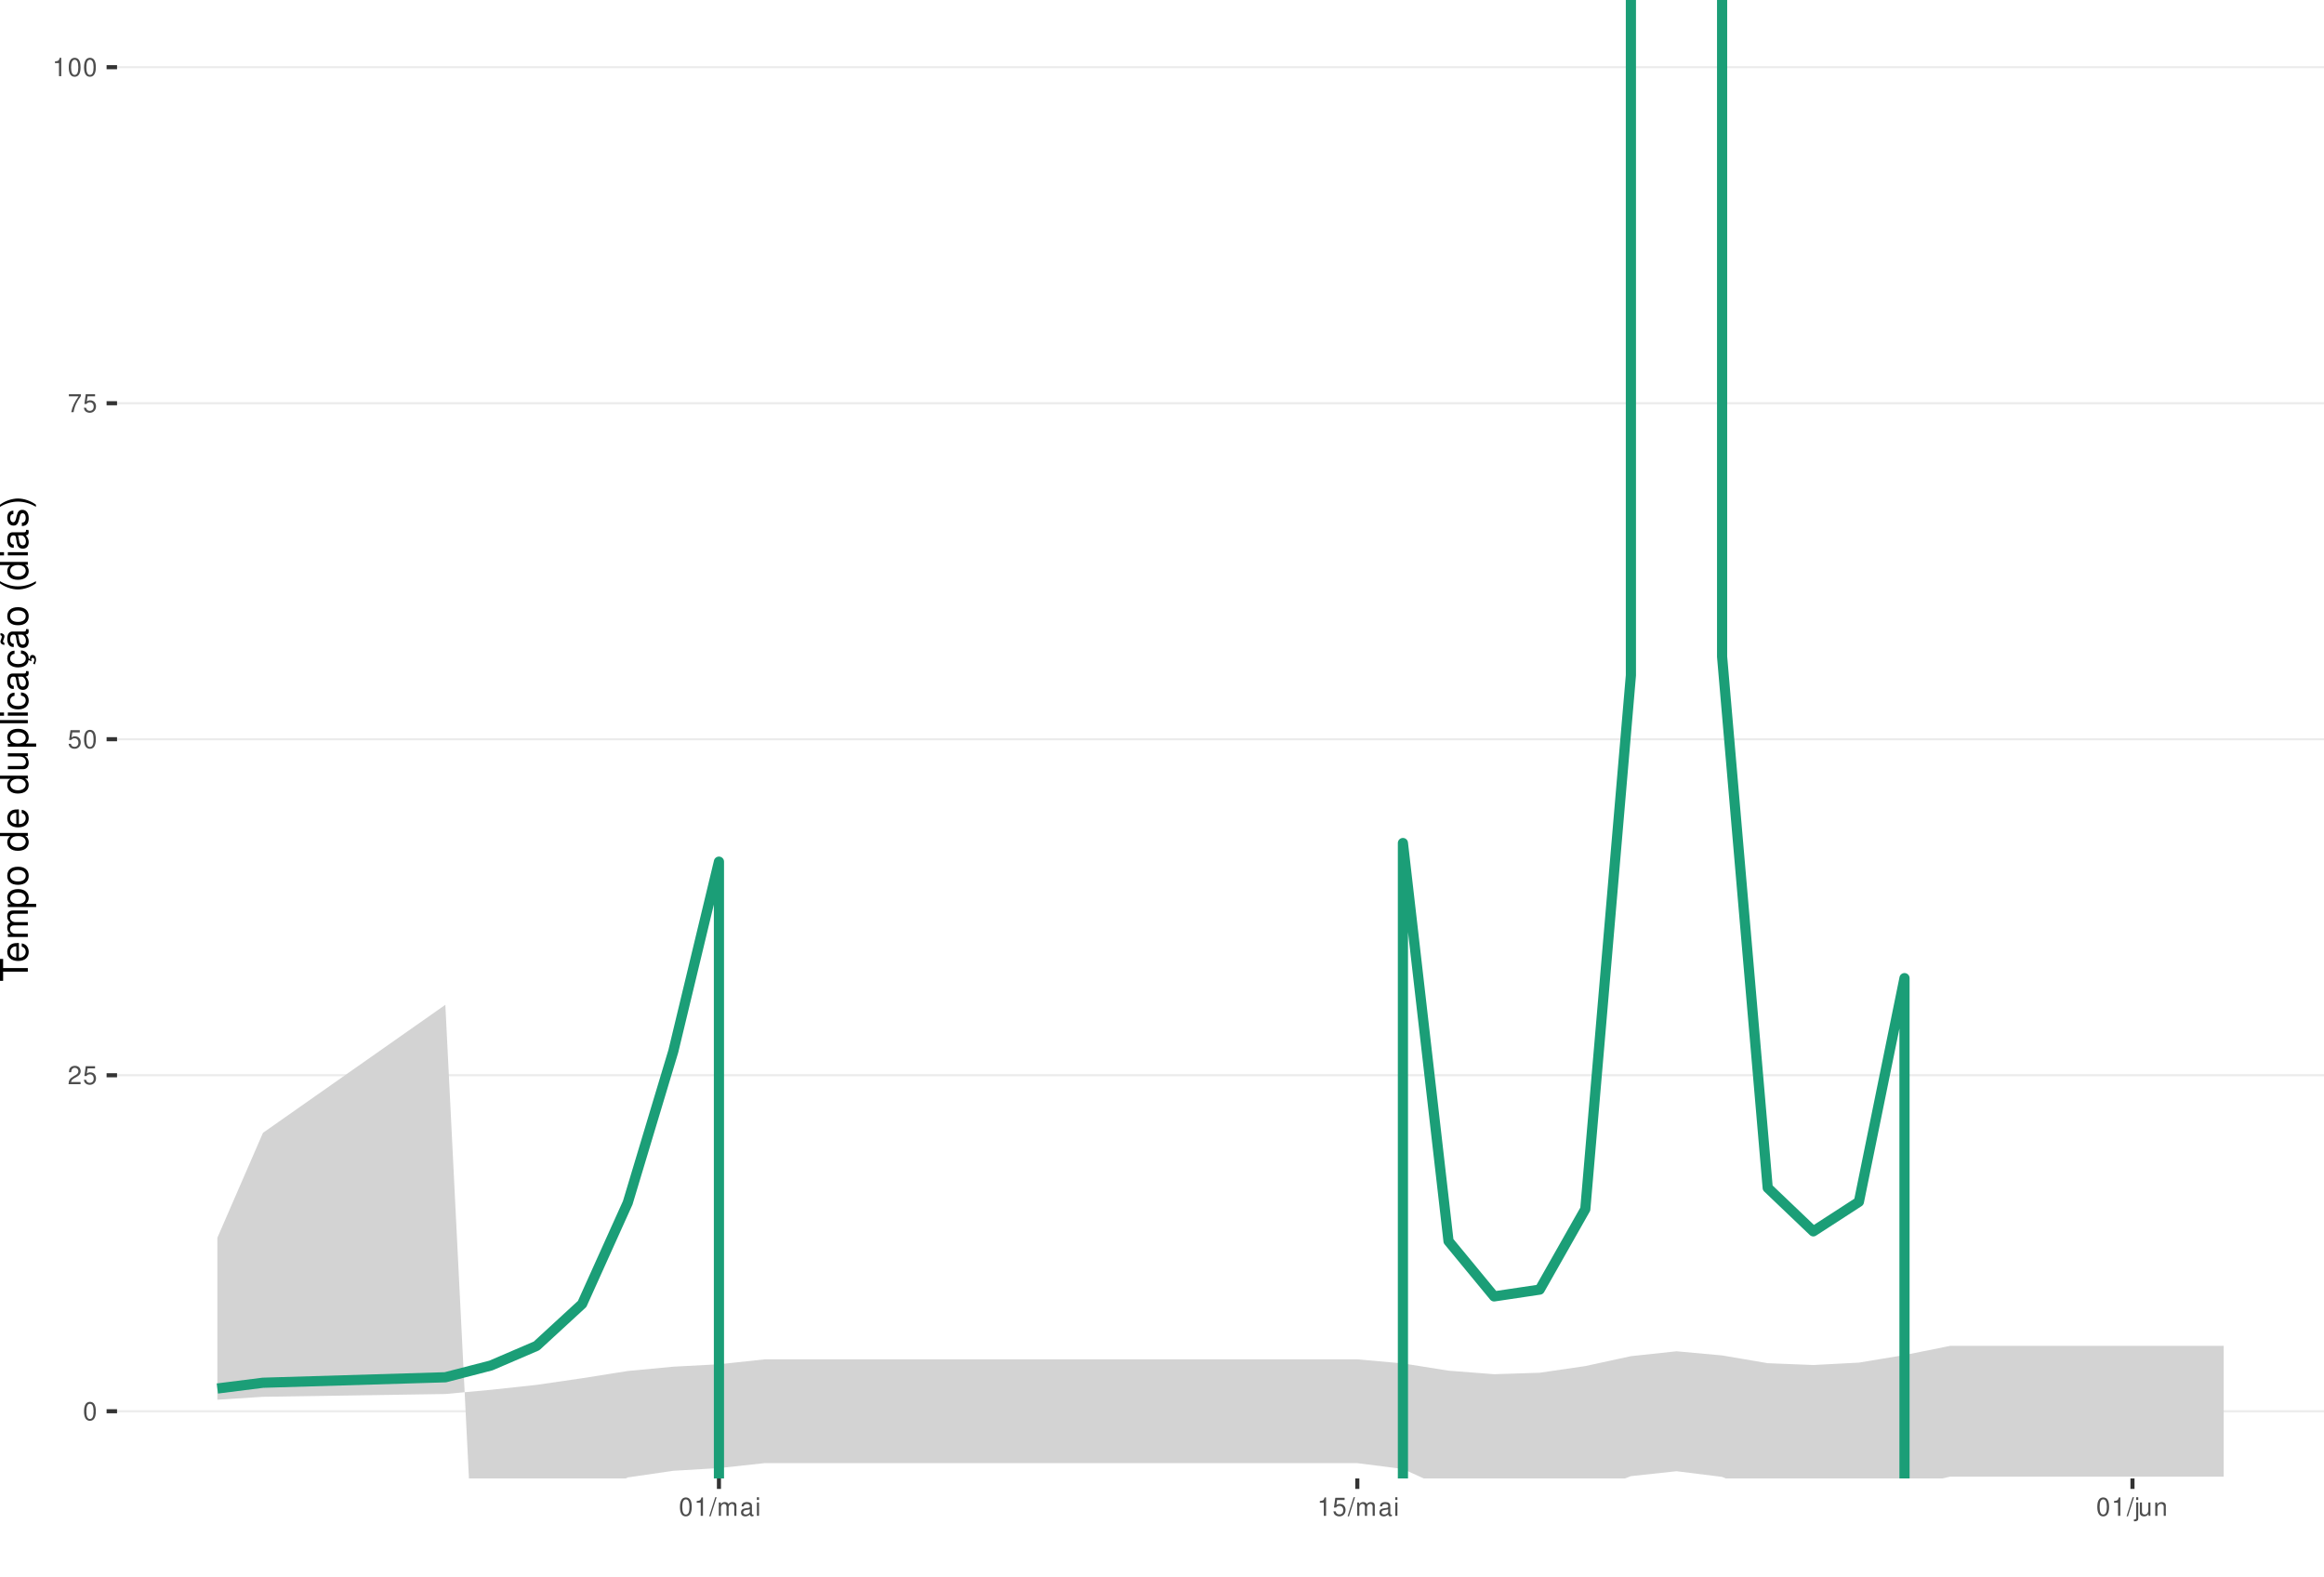
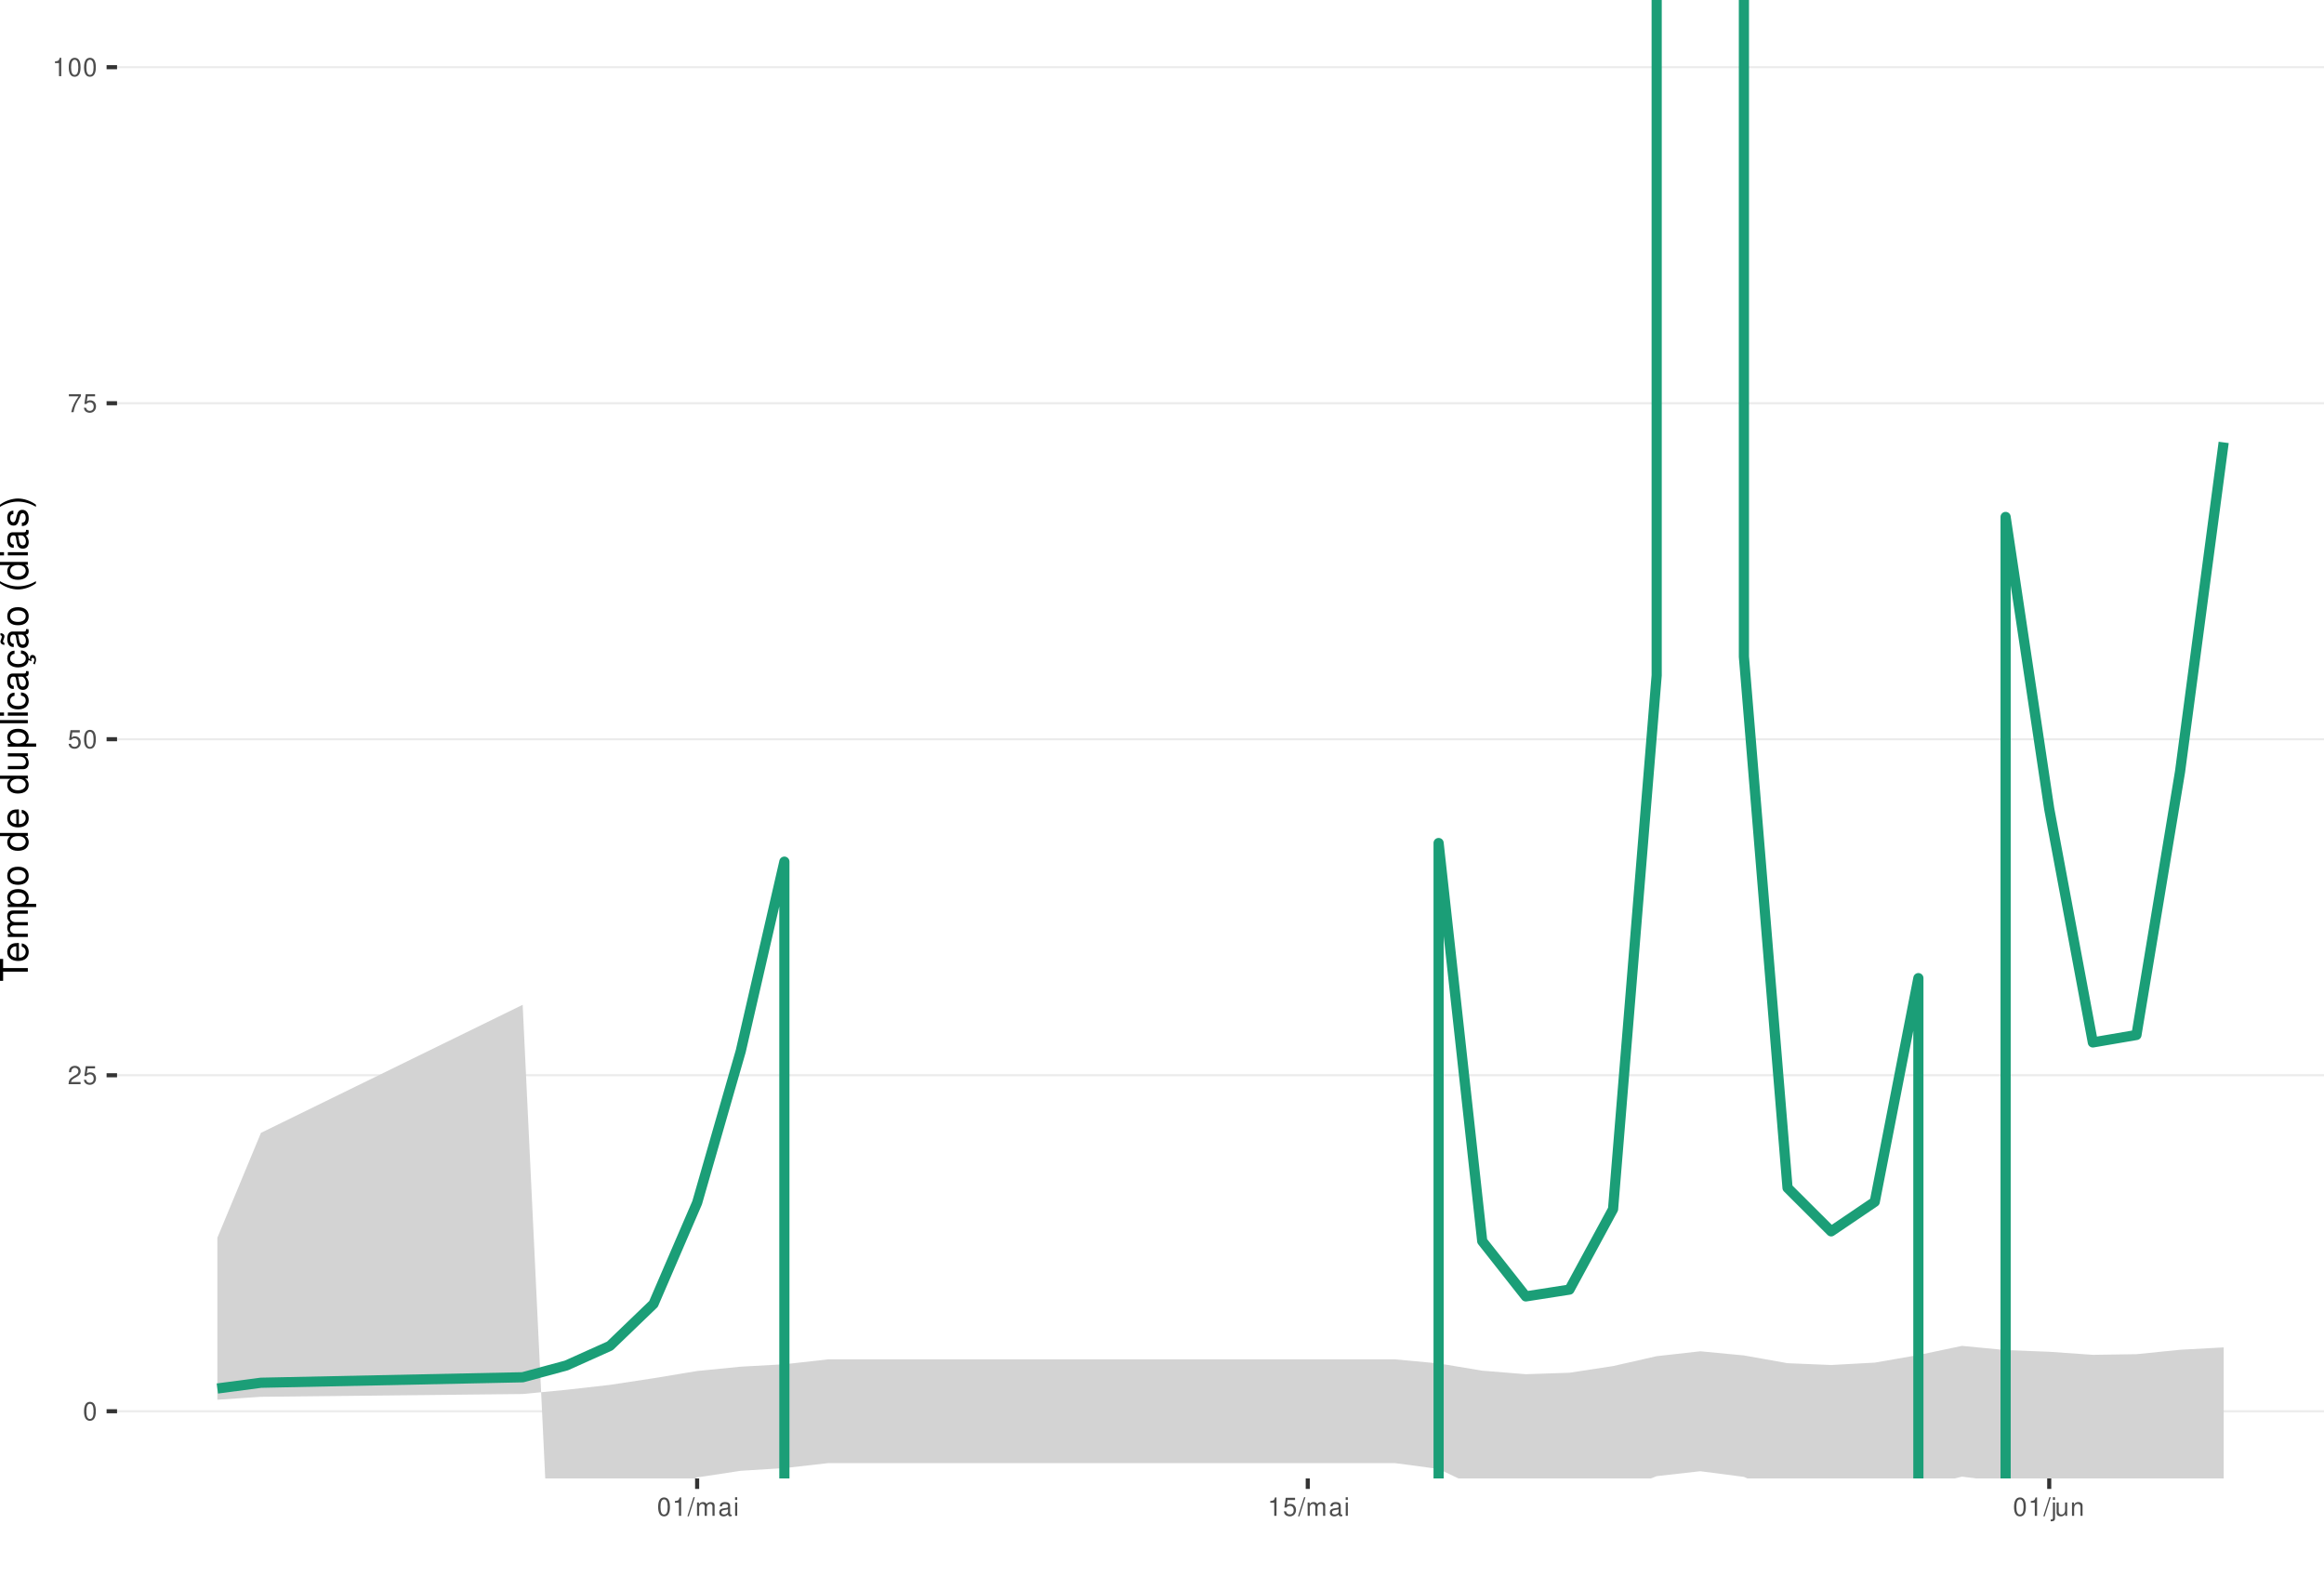
<svg xmlns="http://www.w3.org/2000/svg" xmlns:xlink="http://www.w3.org/1999/xlink" width="609pt" height="413pt" viewBox="0 0 609 413" version="1.1">
  <defs>
    <g>
      <symbol overflow="visible" id="glyph0-0">
        <path style="stroke:none;" d="" />
      </symbol>
      <symbol overflow="visible" id="glyph0-1">
        <path style="stroke:none;" d="M 1.828 -4.812 C 1.391 -4.812 0.984 -4.609 0.75 -4.281 C 0.438 -3.859 0.281 -3.219 0.281 -2.328 C 0.281 -0.703 0.812 0.156 1.828 0.156 C 2.828 0.156 3.375 -0.703 3.375 -2.297 C 3.375 -3.219 3.234 -3.844 2.922 -4.281 C 2.672 -4.625 2.281 -4.812 1.828 -4.812 Z M 1.828 -4.297 C 2.469 -4.297 2.781 -3.641 2.781 -2.344 C 2.781 -0.969 2.469 -0.328 1.812 -0.328 C 1.203 -0.328 0.891 -1 0.891 -2.328 C 0.891 -3.641 1.203 -4.297 1.828 -4.297 Z M 1.828 -4.297 " />
      </symbol>
      <symbol overflow="visible" id="glyph0-2">
        <path style="stroke:none;" d="M 3.375 -0.578 L 0.891 -0.578 C 0.938 -0.984 1.156 -1.234 1.734 -1.578 L 2.406 -1.953 C 3.062 -2.328 3.406 -2.812 3.406 -3.406 C 3.406 -3.812 3.234 -4.188 2.969 -4.438 C 2.688 -4.688 2.344 -4.812 1.891 -4.812 C 1.297 -4.812 0.844 -4.594 0.578 -4.188 C 0.422 -3.938 0.344 -3.641 0.328 -3.141 L 0.922 -3.141 C 0.938 -3.469 0.984 -3.672 1.062 -3.828 C 1.219 -4.125 1.516 -4.297 1.875 -4.297 C 2.406 -4.297 2.797 -3.906 2.797 -3.391 C 2.797 -3.016 2.578 -2.672 2.156 -2.438 L 1.547 -2.078 C 0.562 -1.516 0.281 -1.062 0.219 0 L 3.375 0 Z M 3.375 -0.578 " />
      </symbol>
      <symbol overflow="visible" id="glyph0-3">
        <path style="stroke:none;" d="M 3.172 -4.719 L 0.734 -4.719 L 0.375 -2.156 L 0.922 -2.156 C 1.188 -2.469 1.422 -2.594 1.797 -2.594 C 2.422 -2.594 2.812 -2.156 2.812 -1.453 C 2.812 -0.781 2.422 -0.359 1.781 -0.359 C 1.266 -0.359 0.953 -0.625 0.812 -1.156 L 0.234 -1.156 C 0.312 -0.766 0.375 -0.578 0.516 -0.406 C 0.781 -0.047 1.266 0.156 1.797 0.156 C 2.75 0.156 3.422 -0.547 3.422 -1.531 C 3.422 -2.469 2.797 -3.109 1.891 -3.109 C 1.562 -3.109 1.297 -3.016 1.016 -2.828 L 1.203 -4.141 L 3.172 -4.141 Z M 3.172 -4.719 " />
      </symbol>
      <symbol overflow="visible" id="glyph0-4">
        <path style="stroke:none;" d="M 3.469 -4.719 L 0.312 -4.719 L 0.312 -4.141 L 2.859 -4.141 C 1.734 -2.531 1.266 -1.547 0.922 0 L 1.547 0 C 1.797 -1.516 2.391 -2.812 3.469 -4.234 Z M 3.469 -4.719 " />
      </symbol>
      <symbol overflow="visible" id="glyph0-5">
        <path style="stroke:none;" d="M 1.719 -3.422 L 1.719 0 L 2.312 0 L 2.312 -4.812 L 1.922 -4.812 C 1.719 -4.078 1.578 -3.969 0.672 -3.859 L 0.672 -3.422 Z M 1.719 -3.422 " />
      </symbol>
      <symbol overflow="visible" id="glyph0-6">
        <path style="stroke:none;" d="M 1.531 -4.859 L -0.047 0.141 L 0.312 0.141 L 1.891 -4.859 Z M 1.531 -4.859 " />
      </symbol>
      <symbol overflow="visible" id="glyph0-7">
        <path style="stroke:none;" d="M 0.469 -3.484 L 0.469 0 L 1.031 0 L 1.031 -2.188 C 1.031 -2.703 1.391 -3.109 1.844 -3.109 C 2.25 -3.109 2.484 -2.844 2.484 -2.406 L 2.484 0 L 3.047 0 L 3.047 -2.188 C 3.047 -2.703 3.422 -3.109 3.875 -3.109 C 4.266 -3.109 4.516 -2.844 4.516 -2.406 L 4.516 0 L 5.078 0 L 5.078 -2.609 C 5.078 -3.234 4.719 -3.594 4.062 -3.594 C 3.594 -3.594 3.312 -3.453 2.984 -3.062 C 2.781 -3.422 2.5 -3.594 2.047 -3.594 C 1.578 -3.594 1.266 -3.422 0.984 -3 L 0.984 -3.484 Z M 0.469 -3.484 " />
      </symbol>
      <symbol overflow="visible" id="glyph0-8">
        <path style="stroke:none;" d="M 3.562 -0.328 C 3.5 -0.312 3.469 -0.312 3.438 -0.312 C 3.25 -0.312 3.141 -0.406 3.141 -0.578 L 3.141 -2.641 C 3.141 -3.25 2.688 -3.594 1.828 -3.594 C 1.312 -3.594 0.906 -3.438 0.672 -3.188 C 0.516 -3 0.453 -2.797 0.438 -2.453 L 0.984 -2.453 C 1.031 -2.875 1.297 -3.078 1.812 -3.078 C 2.312 -3.078 2.594 -2.891 2.594 -2.562 L 2.594 -2.406 C 2.578 -2.172 2.469 -2.078 2.016 -2.031 C 1.219 -1.922 1.109 -1.891 0.891 -1.812 C 0.484 -1.641 0.281 -1.328 0.281 -0.875 C 0.281 -0.25 0.719 0.156 1.422 0.156 C 1.859 0.156 2.219 0 2.609 -0.359 C 2.656 0 2.828 0.156 3.188 0.156 C 3.297 0.156 3.375 0.141 3.562 0.094 Z M 2.594 -1.094 C 2.594 -0.906 2.531 -0.797 2.375 -0.641 C 2.141 -0.438 1.875 -0.328 1.547 -0.328 C 1.109 -0.328 0.859 -0.547 0.859 -0.891 C 0.859 -1.266 1.094 -1.438 1.703 -1.531 C 2.297 -1.609 2.406 -1.641 2.594 -1.719 Z M 2.594 -1.094 " />
      </symbol>
      <symbol overflow="visible" id="glyph0-9">
        <path style="stroke:none;" d="M 1 -3.484 L 0.453 -3.484 L 0.453 0 L 1 0 Z M 1 -4.859 L 0.438 -4.859 L 0.438 -4.156 L 1 -4.156 Z M 1 -4.859 " />
      </symbol>
      <symbol overflow="visible" id="glyph0-10">
        <path style="stroke:none;" d="M 0.469 -3.484 L 0.469 0.5 C 0.469 0.859 0.359 0.969 0.016 0.969 C -0.031 0.969 -0.047 0.969 -0.125 0.953 L -0.125 1.438 C -0.047 1.438 -0.016 1.453 0.062 1.453 C 0.688 1.453 1.016 1.203 1.016 0.719 L 1.016 -3.484 Z M 1.016 -4.859 L 0.469 -4.859 L 0.469 -4.156 L 1.016 -4.156 Z M 1.016 -4.859 " />
      </symbol>
      <symbol overflow="visible" id="glyph0-11">
        <path style="stroke:none;" d="M 3.203 0 L 3.203 -3.484 L 2.656 -3.484 L 2.656 -1.516 C 2.656 -0.797 2.281 -0.328 1.703 -0.328 C 1.266 -0.328 0.984 -0.594 0.984 -1.016 L 0.984 -3.484 L 0.438 -3.484 L 0.438 -0.797 C 0.438 -0.219 0.859 0.156 1.547 0.156 C 2.062 0.156 2.391 -0.031 2.703 -0.484 L 2.703 0 Z M 3.203 0 " />
      </symbol>
      <symbol overflow="visible" id="glyph0-12">
        <path style="stroke:none;" d="M 0.469 -3.484 L 0.469 0 L 1.031 0 L 1.031 -1.922 C 1.031 -2.641 1.391 -3.109 1.969 -3.109 C 2.406 -3.109 2.688 -2.828 2.688 -2.422 L 2.688 0 L 3.234 0 L 3.234 -2.641 C 3.234 -3.219 2.812 -3.594 2.141 -3.594 C 1.625 -3.594 1.281 -3.391 0.984 -2.906 L 0.984 -3.484 Z M 0.469 -3.484 " />
      </symbol>
      <symbol overflow="visible" id="glyph1-0">
        <path style="stroke:none;" d="" />
      </symbol>
      <symbol overflow="visible" id="glyph1-1">
        <path style="stroke:none;" d="M -6.469 -3.547 L -6.469 -5.938 L -7.297 -5.938 L -7.297 -0.203 L -6.469 -0.203 L -6.469 -2.609 L 0 -2.609 L 0 -3.547 Z M -6.469 -3.547 " />
      </symbol>
      <symbol overflow="visible" id="glyph1-2">
        <path style="stroke:none;" d="M -2.344 -5.125 C -3.141 -5.125 -3.625 -5.062 -4.016 -4.922 C -4.875 -4.578 -5.391 -3.781 -5.391 -2.797 C -5.391 -1.344 -4.281 -0.406 -2.547 -0.406 C -0.812 -0.406 0.234 -1.297 0.234 -2.781 C 0.234 -3.984 -0.453 -4.812 -1.594 -5.016 L -1.594 -4.188 C -0.906 -3.953 -0.547 -3.484 -0.547 -2.812 C -0.547 -2.281 -0.781 -1.828 -1.219 -1.547 C -1.516 -1.344 -1.812 -1.281 -2.344 -1.266 Z M -3.016 -1.297 C -3.984 -1.359 -4.625 -1.953 -4.625 -2.797 C -4.625 -3.641 -3.953 -4.234 -3.016 -4.234 Z M -3.016 -1.297 " />
      </symbol>
      <symbol overflow="visible" id="glyph1-3">
        <path style="stroke:none;" d="M -5.234 -0.703 L 0 -0.703 L 0 -1.547 L -3.297 -1.547 C -4.047 -1.547 -4.656 -2.094 -4.656 -2.766 C -4.656 -3.391 -4.281 -3.734 -3.609 -3.734 L 0 -3.734 L 0 -4.578 L -3.297 -4.578 C -4.047 -4.578 -4.656 -5.125 -4.656 -5.812 C -4.656 -6.422 -4.266 -6.781 -3.609 -6.781 L 0 -6.781 L 0 -7.625 L -3.938 -7.625 C -4.875 -7.625 -5.391 -7.078 -5.391 -6.094 C -5.391 -5.406 -5.188 -4.984 -4.594 -4.484 C -5.156 -4.188 -5.391 -3.766 -5.391 -3.078 C -5.391 -2.375 -5.125 -1.906 -4.5 -1.469 L -5.234 -1.469 Z M -5.234 -0.703 " />
      </symbol>
      <symbol overflow="visible" id="glyph1-4">
        <path style="stroke:none;" d="M 2.188 -0.547 L 2.188 -1.375 L -0.547 -1.375 C -0.016 -1.812 0.234 -2.312 0.234 -2.984 C 0.234 -4.344 -0.859 -5.234 -2.531 -5.234 C -4.297 -5.234 -5.391 -4.375 -5.391 -2.984 C -5.391 -2.266 -5.062 -1.703 -4.453 -1.312 L -5.234 -1.312 L -5.234 -0.547 Z M -4.609 -2.844 C -4.609 -3.766 -3.797 -4.359 -2.547 -4.359 C -1.359 -4.359 -0.547 -3.75 -0.547 -2.844 C -0.547 -1.953 -1.344 -1.375 -2.578 -1.375 C -3.812 -1.375 -4.609 -1.953 -4.609 -2.844 Z M -4.609 -2.844 " />
      </symbol>
      <symbol overflow="visible" id="glyph1-5">
        <path style="stroke:none;" d="M -5.391 -2.719 C -5.391 -1.234 -4.344 -0.359 -2.578 -0.359 C -0.812 -0.359 0.234 -1.234 0.234 -2.734 C 0.234 -4.203 -0.812 -5.094 -2.547 -5.094 C -4.359 -5.094 -5.391 -4.234 -5.391 -2.719 Z M -4.625 -2.734 C -4.625 -3.672 -3.844 -4.234 -2.547 -4.234 C -1.312 -4.234 -0.547 -3.656 -0.547 -2.734 C -0.547 -1.797 -1.312 -1.234 -2.578 -1.234 C -3.844 -1.234 -4.625 -1.797 -4.625 -2.734 Z M -4.625 -2.734 " />
      </symbol>
      <symbol overflow="visible" id="glyph1-6">
        <path style="stroke:none;" d="" />
      </symbol>
      <symbol overflow="visible" id="glyph1-7">
        <path style="stroke:none;" d="M -7.297 -4.953 L -7.297 -4.125 L -4.578 -4.125 C -5.109 -3.766 -5.391 -3.203 -5.391 -2.516 C -5.391 -1.156 -4.297 -0.266 -2.625 -0.266 C -0.859 -0.266 0.234 -1.125 0.234 -2.547 C 0.234 -3.266 -0.047 -3.766 -0.688 -4.203 L 0 -4.203 L 0 -4.953 Z M -4.609 -2.656 C -4.609 -3.547 -3.812 -4.125 -2.562 -4.125 C -1.344 -4.125 -0.547 -3.547 -0.547 -2.656 C -0.547 -1.734 -1.359 -1.125 -2.578 -1.125 C -3.797 -1.125 -4.609 -1.734 -4.609 -2.656 Z M -4.609 -2.656 " />
      </symbol>
      <symbol overflow="visible" id="glyph1-8">
        <path style="stroke:none;" d="M 0 -4.812 L -5.234 -4.812 L -5.234 -3.984 L -2.266 -3.984 C -1.203 -3.984 -0.5 -3.438 -0.5 -2.562 C -0.5 -1.906 -0.906 -1.484 -1.531 -1.484 L -5.234 -1.484 L -5.234 -0.656 L -1.203 -0.656 C -0.328 -0.656 0.234 -1.297 0.234 -2.312 C 0.234 -3.094 -0.047 -3.578 -0.734 -4.062 L 0 -4.062 Z M 0 -4.812 " />
      </symbol>
      <symbol overflow="visible" id="glyph1-9">
        <path style="stroke:none;" d="M -7.297 -1.516 L -7.297 -0.688 L 0 -0.688 L 0 -1.516 Z M -7.297 -1.516 " />
      </symbol>
      <symbol overflow="visible" id="glyph1-10">
        <path style="stroke:none;" d="M -5.234 -1.5 L -5.234 -0.672 L 0 -0.672 L 0 -1.5 Z M -7.297 -1.5 L -7.297 -0.656 L -6.234 -0.656 L -6.234 -1.5 Z M -7.297 -1.5 " />
      </symbol>
      <symbol overflow="visible" id="glyph1-11">
        <path style="stroke:none;" d="M -3.484 -4.703 C -3.984 -4.672 -4.312 -4.562 -4.609 -4.359 C -5.094 -4 -5.391 -3.375 -5.391 -2.641 C -5.391 -1.219 -4.266 -0.312 -2.531 -0.312 C -0.844 -0.312 0.234 -1.203 0.234 -2.625 C 0.234 -3.875 -0.516 -4.672 -1.797 -4.766 L -1.797 -3.938 C -0.953 -3.797 -0.547 -3.359 -0.547 -2.656 C -0.547 -1.734 -1.297 -1.188 -2.531 -1.188 C -3.844 -1.188 -4.625 -1.719 -4.625 -2.625 C -4.625 -3.328 -4.203 -3.766 -3.484 -3.875 Z M -3.484 -4.703 " />
      </symbol>
      <symbol overflow="visible" id="glyph1-12">
        <path style="stroke:none;" d="M -0.484 -5.344 C -0.469 -5.266 -0.469 -5.219 -0.469 -5.172 C -0.469 -4.875 -0.625 -4.719 -0.875 -4.719 L -3.953 -4.719 C -4.891 -4.719 -5.391 -4.047 -5.391 -2.75 C -5.391 -1.984 -5.172 -1.375 -4.781 -1.016 C -4.516 -0.766 -4.203 -0.672 -3.688 -0.656 L -3.688 -1.484 C -4.328 -1.562 -4.625 -1.938 -4.625 -2.719 C -4.625 -3.484 -4.344 -3.891 -3.844 -3.891 L -3.625 -3.891 C -3.266 -3.875 -3.125 -3.703 -3.047 -3.016 C -2.891 -1.844 -2.844 -1.656 -2.719 -1.344 C -2.453 -0.734 -2 -0.422 -1.312 -0.422 C -0.375 -0.422 0.234 -1.078 0.234 -2.141 C 0.234 -2.797 0 -3.328 -0.547 -3.922 C 0 -3.984 0.234 -4.234 0.234 -4.781 C 0.234 -4.953 0.203 -5.062 0.141 -5.344 Z M -1.656 -3.891 C -1.375 -3.891 -1.203 -3.812 -0.969 -3.562 C -0.656 -3.219 -0.5 -2.812 -0.5 -2.312 C -0.5 -1.672 -0.812 -1.297 -1.344 -1.297 C -1.891 -1.297 -2.172 -1.656 -2.297 -2.547 C -2.422 -3.438 -2.453 -3.609 -2.594 -3.891 Z M -1.656 -3.891 " />
      </symbol>
      <symbol overflow="visible" id="glyph1-13">
        <path style="stroke:none;" d="M 0.234 -2.641 C 0.234 -3.875 -0.547 -4.703 -1.797 -4.766 L -1.797 -3.938 C -0.953 -3.797 -0.531 -3.359 -0.531 -2.656 C -0.531 -1.734 -1.281 -1.188 -2.516 -1.188 C -3.844 -1.188 -4.625 -1.719 -4.625 -2.625 C -4.625 -3.328 -4.203 -3.766 -3.484 -3.875 L -3.484 -4.703 C -3.984 -4.672 -4.312 -4.562 -4.609 -4.359 C -5.094 -4 -5.391 -3.375 -5.391 -2.641 C -5.391 -1.219 -4.266 -0.312 -2.531 -0.312 C -1.469 -0.312 -0.625 -0.672 -0.156 -1.312 C 0.047 -1.594 0.125 -1.812 0.203 -2.25 L 0.922 -1.938 L 0.984 -2.062 C 0.938 -2.188 0.906 -2.25 0.906 -2.375 C 0.906 -2.656 1.047 -2.828 1.281 -2.828 C 1.547 -2.828 1.734 -2.594 1.734 -2.297 C 1.734 -2.031 1.672 -1.844 1.438 -1.406 L 1.406 -1.312 L 1.812 -1.094 C 2.078 -1.75 2.141 -1.953 2.141 -2.344 C 2.141 -3.109 1.781 -3.578 1.203 -3.578 C 0.781 -3.578 0.547 -3.297 0.547 -2.797 C 0.547 -2.703 0.547 -2.641 0.562 -2.516 Z M 0.234 -2.641 " />
      </symbol>
      <symbol overflow="visible" id="glyph1-14">
        <path style="stroke:none;" d="M -0.484 -5.344 C -0.469 -5.266 -0.469 -5.219 -0.469 -5.172 C -0.469 -4.875 -0.625 -4.719 -0.875 -4.719 L -3.953 -4.719 C -4.891 -4.719 -5.391 -4.047 -5.391 -2.75 C -5.391 -1.984 -5.172 -1.375 -4.781 -1.016 C -4.516 -0.766 -4.203 -0.672 -3.688 -0.656 L -3.688 -1.484 C -4.328 -1.562 -4.625 -1.938 -4.625 -2.719 C -4.625 -3.484 -4.344 -3.891 -3.844 -3.891 L -3.625 -3.891 C -3.266 -3.875 -3.125 -3.703 -3.047 -3.016 C -2.891 -1.844 -2.844 -1.656 -2.719 -1.344 C -2.453 -0.734 -2 -0.422 -1.312 -0.422 C -0.375 -0.422 0.234 -1.078 0.234 -2.141 C 0.234 -2.797 0 -3.328 -0.547 -3.922 C 0 -3.984 0.234 -4.234 0.234 -4.781 C 0.234 -4.953 0.203 -5.062 0.141 -5.344 Z M -1.656 -3.891 C -1.375 -3.891 -1.203 -3.812 -0.969 -3.562 C -0.656 -3.219 -0.5 -2.812 -0.5 -2.312 C -0.5 -1.672 -0.812 -1.297 -1.344 -1.297 C -1.891 -1.297 -2.172 -1.656 -2.297 -2.547 C -2.422 -3.438 -2.453 -3.609 -2.594 -3.891 Z M -7.172 -3.75 C -6.922 -3.672 -6.812 -3.547 -6.812 -3.375 C -6.812 -3.25 -6.875 -2.984 -6.984 -2.734 C -7.156 -2.312 -7.172 -2.25 -7.172 -2.047 C -7.172 -1.594 -6.797 -1.297 -6.141 -1.188 L -6.141 -1.766 C -6.375 -1.812 -6.5 -1.938 -6.5 -2.094 C -6.5 -2.203 -6.469 -2.344 -6.375 -2.578 C -6.156 -3.156 -6.125 -3.234 -6.125 -3.438 C -6.125 -3.922 -6.484 -4.219 -7.172 -4.312 Z M -7.172 -3.75 " />
      </symbol>
      <symbol overflow="visible" id="glyph1-15">
        <path style="stroke:none;" d="M -7.297 -2.359 C -5.984 -1.359 -4.156 -0.734 -2.594 -0.734 C -1.016 -0.734 0.812 -1.359 2.125 -2.359 L 2.125 -2.906 C 0.688 -2.031 -0.984 -1.547 -2.594 -1.547 C -4.188 -1.547 -5.875 -2.031 -7.297 -2.906 Z M -7.297 -2.359 " />
      </symbol>
      <symbol overflow="visible" id="glyph1-16">
        <path style="stroke:none;" d="M -3.781 -4.375 C -4.812 -4.375 -5.391 -3.688 -5.391 -2.484 C -5.391 -1.266 -4.766 -0.469 -3.797 -0.469 C -2.969 -0.469 -2.578 -0.891 -2.281 -2.125 L -2.094 -2.906 C -1.953 -3.484 -1.734 -3.719 -1.375 -3.719 C -0.875 -3.719 -0.547 -3.234 -0.547 -2.5 C -0.547 -2.047 -0.672 -1.672 -0.891 -1.453 C -1.047 -1.328 -1.188 -1.266 -1.562 -1.219 L -1.562 -0.344 C -0.344 -0.375 0.234 -1.062 0.234 -2.438 C 0.234 -3.75 -0.422 -4.594 -1.438 -4.594 C -2.203 -4.594 -2.641 -4.156 -2.891 -3.109 L -3.078 -2.312 C -3.234 -1.625 -3.453 -1.344 -3.828 -1.344 C -4.312 -1.344 -4.625 -1.766 -4.625 -2.453 C -4.625 -3.125 -4.328 -3.484 -3.781 -3.5 Z M -3.781 -4.375 " />
      </symbol>
      <symbol overflow="visible" id="glyph1-17">
        <path style="stroke:none;" d="M 2.125 -0.938 C 0.812 -1.938 -1.016 -2.562 -2.578 -2.562 C -4.156 -2.562 -5.984 -1.938 -7.297 -0.938 L -7.297 -0.375 C -5.859 -1.266 -4.188 -1.75 -2.578 -1.75 C -0.984 -1.75 0.703 -1.266 2.125 -0.375 Z M 2.125 -0.938 " />
      </symbol>
    </g>
    <clipPath id="clip1">
      <path d="M 30.672 0 L 609 0 L 609 387.328 L 30.672 387.328 Z M 30.672 0 " />
    </clipPath>
    <clipPath id="clip2">
      <path d="M 30.672 369 L 609 369 L 609 370 L 30.672 370 Z M 30.672 369 " />
    </clipPath>
    <clipPath id="clip3">
      <path d="M 30.672 281 L 609 281 L 609 282 L 30.672 282 Z M 30.672 281 " />
    </clipPath>
    <clipPath id="clip4">
      <path d="M 30.672 193 L 609 193 L 609 194 L 30.672 194 Z M 30.672 193 " />
    </clipPath>
    <clipPath id="clip5">
      <path d="M 30.672 105 L 609 105 L 609 106 L 30.672 106 Z M 30.672 105 " />
    </clipPath>
    <clipPath id="clip6">
      <path d="M 30.672 17 L 609 17 L 609 18 L 30.672 18 Z M 30.672 17 " />
    </clipPath>
    <clipPath id="clip7">
      <path d="M 56 263 L 583 263 L 583 387.328 L 56 387.328 Z M 56 263 " />
    </clipPath>
    <clipPath id="clip8">
-       <path d="M 55 224 L 190 224 L 190 387.328 L 55 387.328 Z M 55 224 " />
+       <path d="M 55 224 L 207 224 L 207 387.328 L 55 387.328 Z M 55 224 " />
    </clipPath>
    <clipPath id="clip9">
-       <path d="M 366 0 L 429 0 L 429 387.328 L 366 387.328 Z M 366 0 " />
+       <path d="M 375 0 L 436 0 L 436 387.328 L 375 387.328 Z M 375 0 " />
    </clipPath>
    <clipPath id="clip10">
-       <path d="M 449 0 L 501 0 L 501 387.328 L 449 387.328 Z M 449 0 " />
+       <path d="M 455 0 L 505 0 L 505 387.328 L 455 387.328 Z M 455 0 " />
+     </clipPath>
+     <clipPath id="clip11">
+       <path d="M 524 114 L 585 114 L 585 387.328 L 524 387.328 Z M 524 114 " />
    </clipPath>
  </defs>
  <g id="surface51">
    <rect x="0" y="0" width="609" height="413" style="fill:rgb(100%,100%,100%);fill-opacity:1;stroke:none;" />
    <rect x="0" y="0" width="609" height="413" style="fill:rgb(100%,100%,100%);fill-opacity:1;stroke:none;" />
    <path style="fill:none;stroke-width:1.067;stroke-linecap:round;stroke-linejoin:round;stroke:rgb(100%,100%,100%);stroke-opacity:1;stroke-miterlimit:10;" d="M 0 413 L 609 413 L 609 0 L 0 0 Z M 0 413 " />
    <g clip-path="url(#clip1)" clip-rule="nonzero">
      <path style=" stroke:none;fill-rule:nonzero;fill:rgb(100%,100%,100%);fill-opacity:1;" d="M 30.672 387.328 L 609 387.328 L 609 0 L 30.672 0 Z M 30.672 387.328 " />
    </g>
    <g clip-path="url(#clip2)" clip-rule="nonzero">
      <path style="fill:none;stroke-width:0.533;stroke-linecap:butt;stroke-linejoin:round;stroke:rgb(92.157%,92.157%,92.157%);stroke-opacity:1;stroke-miterlimit:10;" d="M 30.672 369.723 L 609 369.723 " />
    </g>
    <g clip-path="url(#clip3)" clip-rule="nonzero">
      <path style="fill:none;stroke-width:0.533;stroke-linecap:butt;stroke-linejoin:round;stroke:rgb(92.157%,92.157%,92.157%);stroke-opacity:1;stroke-miterlimit:10;" d="M 30.672 281.695 L 609 281.695 " />
    </g>
    <g clip-path="url(#clip4)" clip-rule="nonzero">
      <path style="fill:none;stroke-width:0.533;stroke-linecap:butt;stroke-linejoin:round;stroke:rgb(92.157%,92.157%,92.157%);stroke-opacity:1;stroke-miterlimit:10;" d="M 30.672 193.664 L 609 193.664 " />
    </g>
    <g clip-path="url(#clip5)" clip-rule="nonzero">
      <path style="fill:none;stroke-width:0.533;stroke-linecap:butt;stroke-linejoin:round;stroke:rgb(92.157%,92.157%,92.157%);stroke-opacity:1;stroke-miterlimit:10;" d="M 30.672 105.637 L 609 105.637 " />
    </g>
    <g clip-path="url(#clip6)" clip-rule="nonzero">
      <path style="fill:none;stroke-width:0.533;stroke-linecap:butt;stroke-linejoin:round;stroke:rgb(92.157%,92.157%,92.157%);stroke-opacity:1;stroke-miterlimit:10;" d="M 30.672 17.605 L 609 17.605 " />
    </g>
    <g clip-path="url(#clip7)" clip-rule="nonzero">
-       <path style=" stroke:none;fill-rule:nonzero;fill:rgb(82.745%,82.745%,82.745%);fill-opacity:1;" d="M 56.957 324.281 L 68.906 296.785 L 116.703 263.238 L 124.168 413 L 140.039 413 L 140.602 408.566 L 152.551 392.816 L 164.5 387.059 L 176.449 385.32 L 188.398 384.613 L 200.348 383.316 L 355.684 383.316 L 367.633 384.84 L 379.582 390.289 L 391.527 397.715 L 403.477 397.789 L 415.426 391.316 L 427.375 386.723 L 439.324 385.434 L 451.273 386.918 L 463.223 391.98 L 475.172 394.906 L 487.121 393.719 L 499.07 389.668 L 511.02 386.852 L 582.711 386.852 L 582.711 352.594 L 511.02 352.594 L 499.07 355 L 487.121 356.98 L 475.172 357.609 L 463.223 357.133 L 451.273 355.098 L 439.324 354.012 L 427.375 355.293 L 415.426 357.887 L 403.477 359.633 L 391.527 360.016 L 379.582 359.094 L 367.633 357.188 L 355.684 356.129 L 200.348 356.129 L 188.398 357.414 L 176.449 358.043 L 164.5 359.18 L 152.551 361.07 L 140.602 362.812 L 128.652 364.102 L 116.703 365.207 L 68.906 365.934 L 56.957 366.707 Z M 56.957 324.281 " />
+       <path style=" stroke:none;fill-rule:nonzero;fill:rgb(82.745%,82.745%,82.745%);fill-opacity:1;" d="M 56.957 324.281 L 68.387 296.785 L 136.965 263.238 L 144.105 413 L 159.285 413 L 159.824 408.566 L 171.254 392.816 L 182.684 387.059 L 194.113 385.32 L 205.543 384.613 L 216.973 383.316 L 365.555 383.316 L 376.984 384.84 L 388.414 390.289 L 399.84 397.715 L 411.27 397.789 L 422.699 391.316 L 434.129 386.723 L 445.559 385.434 L 456.988 386.918 L 468.418 391.98 L 479.848 394.906 L 491.277 393.719 L 502.707 389.668 L 514.137 386.852 L 525.566 388.316 L 536.996 389.18 L 548.426 391.102 L 559.852 391.27 L 571.281 389.699 L 582.711 389.02 L 582.711 352.992 L 571.281 353.617 L 559.852 354.77 L 548.426 354.941 L 536.996 354.141 L 525.566 353.695 L 514.137 352.594 L 502.707 355 L 491.277 356.98 L 479.848 357.609 L 468.418 357.133 L 456.988 355.098 L 445.559 354.012 L 434.129 355.293 L 422.699 357.887 L 411.27 359.633 L 399.84 360.016 L 388.414 359.094 L 376.984 357.188 L 365.555 356.129 L 216.973 356.129 L 205.543 357.414 L 194.113 358.043 L 182.684 359.18 L 171.254 361.07 L 159.824 362.812 L 148.395 364.102 L 136.965 365.207 L 68.387 365.934 L 56.957 366.707 Z M 56.957 324.281 " />
    </g>
    <g clip-path="url(#clip8)" clip-rule="nonzero">
-       <path style="fill:none;stroke-width:2.667;stroke-linecap:butt;stroke-linejoin:round;stroke:rgb(10.588%,61.961%,46.667%);stroke-opacity:1;stroke-miterlimit:10;" d="M 56.957 363.762 L 68.906 362.254 L 116.703 360.82 L 128.652 357.734 L 140.602 352.602 L 152.551 341.609 L 164.5 315.098 L 176.449 275.375 L 188.398 225.738 L 188.398 413 " />
+       <path style="fill:none;stroke-width:2.667;stroke-linecap:butt;stroke-linejoin:round;stroke:rgb(10.588%,61.961%,46.667%);stroke-opacity:1;stroke-miterlimit:10;" d="M 56.957 363.762 L 68.387 362.254 L 136.965 360.82 L 148.395 357.734 L 159.824 352.602 L 171.254 341.609 L 182.684 315.098 L 194.113 275.375 L 205.543 225.738 L 205.543 413 " />
    </g>
    <g clip-path="url(#clip9)" clip-rule="nonzero">
-       <path style="fill:none;stroke-width:2.667;stroke-linecap:butt;stroke-linejoin:round;stroke:rgb(10.588%,61.961%,46.667%);stroke-opacity:1;stroke-miterlimit:10;" d="M 367.633 413 L 367.633 220.859 L 379.582 325.152 L 391.527 339.633 L 403.477 337.852 L 415.426 316.773 L 427.375 176.922 L 427.375 0 " />
+       <path style="fill:none;stroke-width:2.667;stroke-linecap:butt;stroke-linejoin:round;stroke:rgb(10.588%,61.961%,46.667%);stroke-opacity:1;stroke-miterlimit:10;" d="M 376.984 413 L 376.984 220.859 L 388.414 325.152 L 399.84 339.633 L 411.27 337.852 L 422.699 316.773 L 434.129 176.922 L 434.129 0 " />
    </g>
    <g clip-path="url(#clip10)" clip-rule="nonzero">
-       <path style="fill:none;stroke-width:2.667;stroke-linecap:butt;stroke-linejoin:round;stroke:rgb(10.588%,61.961%,46.667%);stroke-opacity:1;stroke-miterlimit:10;" d="M 451.273 0 L 451.273 172.039 L 463.223 311.191 L 475.172 322.59 L 487.121 314.855 L 499.07 256.254 L 499.07 413 " />
+       <path style="fill:none;stroke-width:2.667;stroke-linecap:butt;stroke-linejoin:round;stroke:rgb(10.588%,61.961%,46.667%);stroke-opacity:1;stroke-miterlimit:10;" d="M 456.988 0 L 456.988 172.039 L 468.418 311.191 L 479.848 322.59 L 491.277 314.855 L 502.707 256.254 L 502.707 413 " />
+     </g>
+     <g clip-path="url(#clip11)" clip-rule="nonzero">
+       <path style="fill:none;stroke-width:2.667;stroke-linecap:butt;stroke-linejoin:round;stroke:rgb(10.588%,61.961%,46.667%);stroke-opacity:1;stroke-miterlimit:10;" d="M 525.566 413 L 525.566 135.43 L 536.996 211.906 L 548.426 273.098 L 559.852 271.145 L 571.281 202.145 L 582.711 115.902 " />
    </g>
    <g style="fill:rgb(30.196%,30.196%,30.196%);fill-opacity:1;">
      <use xlink:href="#glyph0-1" x="21.738" y="372.07" />
    </g>
    <g style="fill:rgb(30.196%,30.196%,30.196%);fill-opacity:1;">
      <use xlink:href="#glyph0-2" x="17.738" y="284.043" />
      <use xlink:href="#glyph0-3" x="21.738" y="284.043" />
    </g>
    <g style="fill:rgb(30.196%,30.196%,30.196%);fill-opacity:1;">
      <use xlink:href="#glyph0-3" x="17.738" y="196.012" />
      <use xlink:href="#glyph0-1" x="21.738" y="196.012" />
    </g>
    <g style="fill:rgb(30.196%,30.196%,30.196%);fill-opacity:1;">
      <use xlink:href="#glyph0-4" x="17.738" y="107.984" />
      <use xlink:href="#glyph0-3" x="21.738" y="107.984" />
    </g>
    <g style="fill:rgb(30.196%,30.196%,30.196%);fill-opacity:1;">
      <use xlink:href="#glyph0-5" x="13.738" y="19.953" />
      <use xlink:href="#glyph0-1" x="17.738" y="19.953" />
      <use xlink:href="#glyph0-1" x="21.738" y="19.953" />
    </g>
    <path style="fill:none;stroke-width:1.067;stroke-linecap:butt;stroke-linejoin:round;stroke:rgb(20%,20%,20%);stroke-opacity:1;stroke-miterlimit:10;" d="M 27.93 369.723 L 30.672 369.723 " />
    <path style="fill:none;stroke-width:1.067;stroke-linecap:butt;stroke-linejoin:round;stroke:rgb(20%,20%,20%);stroke-opacity:1;stroke-miterlimit:10;" d="M 27.93 281.695 L 30.672 281.695 " />
    <path style="fill:none;stroke-width:1.067;stroke-linecap:butt;stroke-linejoin:round;stroke:rgb(20%,20%,20%);stroke-opacity:1;stroke-miterlimit:10;" d="M 27.93 193.664 L 30.672 193.664 " />
    <path style="fill:none;stroke-width:1.067;stroke-linecap:butt;stroke-linejoin:round;stroke:rgb(20%,20%,20%);stroke-opacity:1;stroke-miterlimit:10;" d="M 27.93 105.637 L 30.672 105.637 " />
    <path style="fill:none;stroke-width:1.067;stroke-linecap:butt;stroke-linejoin:round;stroke:rgb(20%,20%,20%);stroke-opacity:1;stroke-miterlimit:10;" d="M 27.93 17.605 L 30.672 17.605 " />
-     <path style="fill:none;stroke-width:1.067;stroke-linecap:butt;stroke-linejoin:round;stroke:rgb(20%,20%,20%);stroke-opacity:1;stroke-miterlimit:10;" d="M 188.398 390.07 L 188.398 387.328 " />
-     <path style="fill:none;stroke-width:1.067;stroke-linecap:butt;stroke-linejoin:round;stroke:rgb(20%,20%,20%);stroke-opacity:1;stroke-miterlimit:10;" d="M 355.684 390.07 L 355.684 387.328 " />
-     <path style="fill:none;stroke-width:1.067;stroke-linecap:butt;stroke-linejoin:round;stroke:rgb(20%,20%,20%);stroke-opacity:1;stroke-miterlimit:10;" d="M 558.812 390.07 L 558.812 387.328 " />
-     <g style="fill:rgb(30.196%,30.196%,30.196%);fill-opacity:1;">
-       <use xlink:href="#glyph0-1" x="177.898" y="397.109" />
-       <use xlink:href="#glyph0-5" x="181.898" y="397.109" />
-       <use xlink:href="#glyph0-6" x="185.898" y="397.109" />
-       <use xlink:href="#glyph0-7" x="187.898" y="397.109" />
-       <use xlink:href="#glyph0-8" x="193.898" y="397.109" />
-       <use xlink:href="#glyph0-9" x="197.898" y="397.109" />
-     </g>
-     <g style="fill:rgb(30.196%,30.196%,30.196%);fill-opacity:1;">
-       <use xlink:href="#glyph0-5" x="345.184" y="397.109" />
-       <use xlink:href="#glyph0-3" x="349.184" y="397.109" />
-       <use xlink:href="#glyph0-6" x="353.184" y="397.109" />
-       <use xlink:href="#glyph0-7" x="355.184" y="397.109" />
-       <use xlink:href="#glyph0-8" x="361.184" y="397.109" />
-       <use xlink:href="#glyph0-9" x="365.184" y="397.109" />
-     </g>
-     <g style="fill:rgb(30.196%,30.196%,30.196%);fill-opacity:1;">
-       <use xlink:href="#glyph0-1" x="549.312" y="397.109" />
-       <use xlink:href="#glyph0-5" x="553.312" y="397.109" />
-       <use xlink:href="#glyph0-6" x="557.312" y="397.109" />
-       <use xlink:href="#glyph0-10" x="559.312" y="397.109" />
-       <use xlink:href="#glyph0-11" x="560.312" y="397.109" />
-       <use xlink:href="#glyph0-12" x="564.312" y="397.109" />
+     <path style="fill:none;stroke-width:1.067;stroke-linecap:butt;stroke-linejoin:round;stroke:rgb(20%,20%,20%);stroke-opacity:1;stroke-miterlimit:10;" d="M 182.684 390.07 L 182.684 387.328 " />
+     <path style="fill:none;stroke-width:1.067;stroke-linecap:butt;stroke-linejoin:round;stroke:rgb(20%,20%,20%);stroke-opacity:1;stroke-miterlimit:10;" d="M 342.695 390.07 L 342.695 387.328 " />
+     <path style="fill:none;stroke-width:1.067;stroke-linecap:butt;stroke-linejoin:round;stroke:rgb(20%,20%,20%);stroke-opacity:1;stroke-miterlimit:10;" d="M 536.996 390.07 L 536.996 387.328 " />
+     <g style="fill:rgb(30.196%,30.196%,30.196%);fill-opacity:1;">
+       <use xlink:href="#glyph0-1" x="172.184" y="397.109" />
+       <use xlink:href="#glyph0-5" x="176.184" y="397.109" />
+       <use xlink:href="#glyph0-6" x="180.184" y="397.109" />
+       <use xlink:href="#glyph0-7" x="182.184" y="397.109" />
+       <use xlink:href="#glyph0-8" x="188.184" y="397.109" />
+       <use xlink:href="#glyph0-9" x="192.184" y="397.109" />
+     </g>
+     <g style="fill:rgb(30.196%,30.196%,30.196%);fill-opacity:1;">
+       <use xlink:href="#glyph0-5" x="332.195" y="397.109" />
+       <use xlink:href="#glyph0-3" x="336.195" y="397.109" />
+       <use xlink:href="#glyph0-6" x="340.195" y="397.109" />
+       <use xlink:href="#glyph0-7" x="342.195" y="397.109" />
+       <use xlink:href="#glyph0-8" x="348.195" y="397.109" />
+       <use xlink:href="#glyph0-9" x="352.195" y="397.109" />
+     </g>
+     <g style="fill:rgb(30.196%,30.196%,30.196%);fill-opacity:1;">
+       <use xlink:href="#glyph0-1" x="527.496" y="397.109" />
+       <use xlink:href="#glyph0-5" x="531.496" y="397.109" />
+       <use xlink:href="#glyph0-6" x="535.496" y="397.109" />
+       <use xlink:href="#glyph0-10" x="537.496" y="397.109" />
+       <use xlink:href="#glyph0-11" x="538.496" y="397.109" />
+       <use xlink:href="#glyph0-12" x="542.496" y="397.109" />
    </g>
    <g style="fill:rgb(0%,0%,0%);fill-opacity:1;">
      <use xlink:href="#glyph1-1" x="7.29" y="257.164" />
      <use xlink:href="#glyph1-2" x="7.29" y="252.164" />
      <use xlink:href="#glyph1-3" x="7.29" y="246.164" />
      <use xlink:href="#glyph1-4" x="7.29" y="238.164" />
      <use xlink:href="#glyph1-5" x="7.29" y="232.164" />
      <use xlink:href="#glyph1-6" x="7.29" y="226.164" />
      <use xlink:href="#glyph1-7" x="7.29" y="223.164" />
      <use xlink:href="#glyph1-2" x="7.29" y="217.164" />
      <use xlink:href="#glyph1-6" x="7.29" y="211.164" />
      <use xlink:href="#glyph1-7" x="7.29" y="208.164" />
      <use xlink:href="#glyph1-8" x="7.29" y="202.164" />
      <use xlink:href="#glyph1-4" x="7.29" y="196.164" />
      <use xlink:href="#glyph1-9" x="7.29" y="190.164" />
      <use xlink:href="#glyph1-10" x="7.29" y="188.164" />
      <use xlink:href="#glyph1-11" x="7.29" y="186.164" />
      <use xlink:href="#glyph1-12" x="7.29" y="181.164" />
      <use xlink:href="#glyph1-13" x="7.29" y="175.164" />
      <use xlink:href="#glyph1-14" x="7.29" y="170.164" />
      <use xlink:href="#glyph1-5" x="7.29" y="164.164" />
      <use xlink:href="#glyph1-6" x="7.29" y="158.164" />
      <use xlink:href="#glyph1-15" x="7.29" y="155.164" />
      <use xlink:href="#glyph1-7" x="7.29" y="152.164" />
      <use xlink:href="#glyph1-10" x="7.29" y="146.164" />
      <use xlink:href="#glyph1-12" x="7.29" y="144.164" />
      <use xlink:href="#glyph1-16" x="7.29" y="138.164" />
      <use xlink:href="#glyph1-17" x="7.29" y="133.164" />
    </g>
  </g>
</svg>
